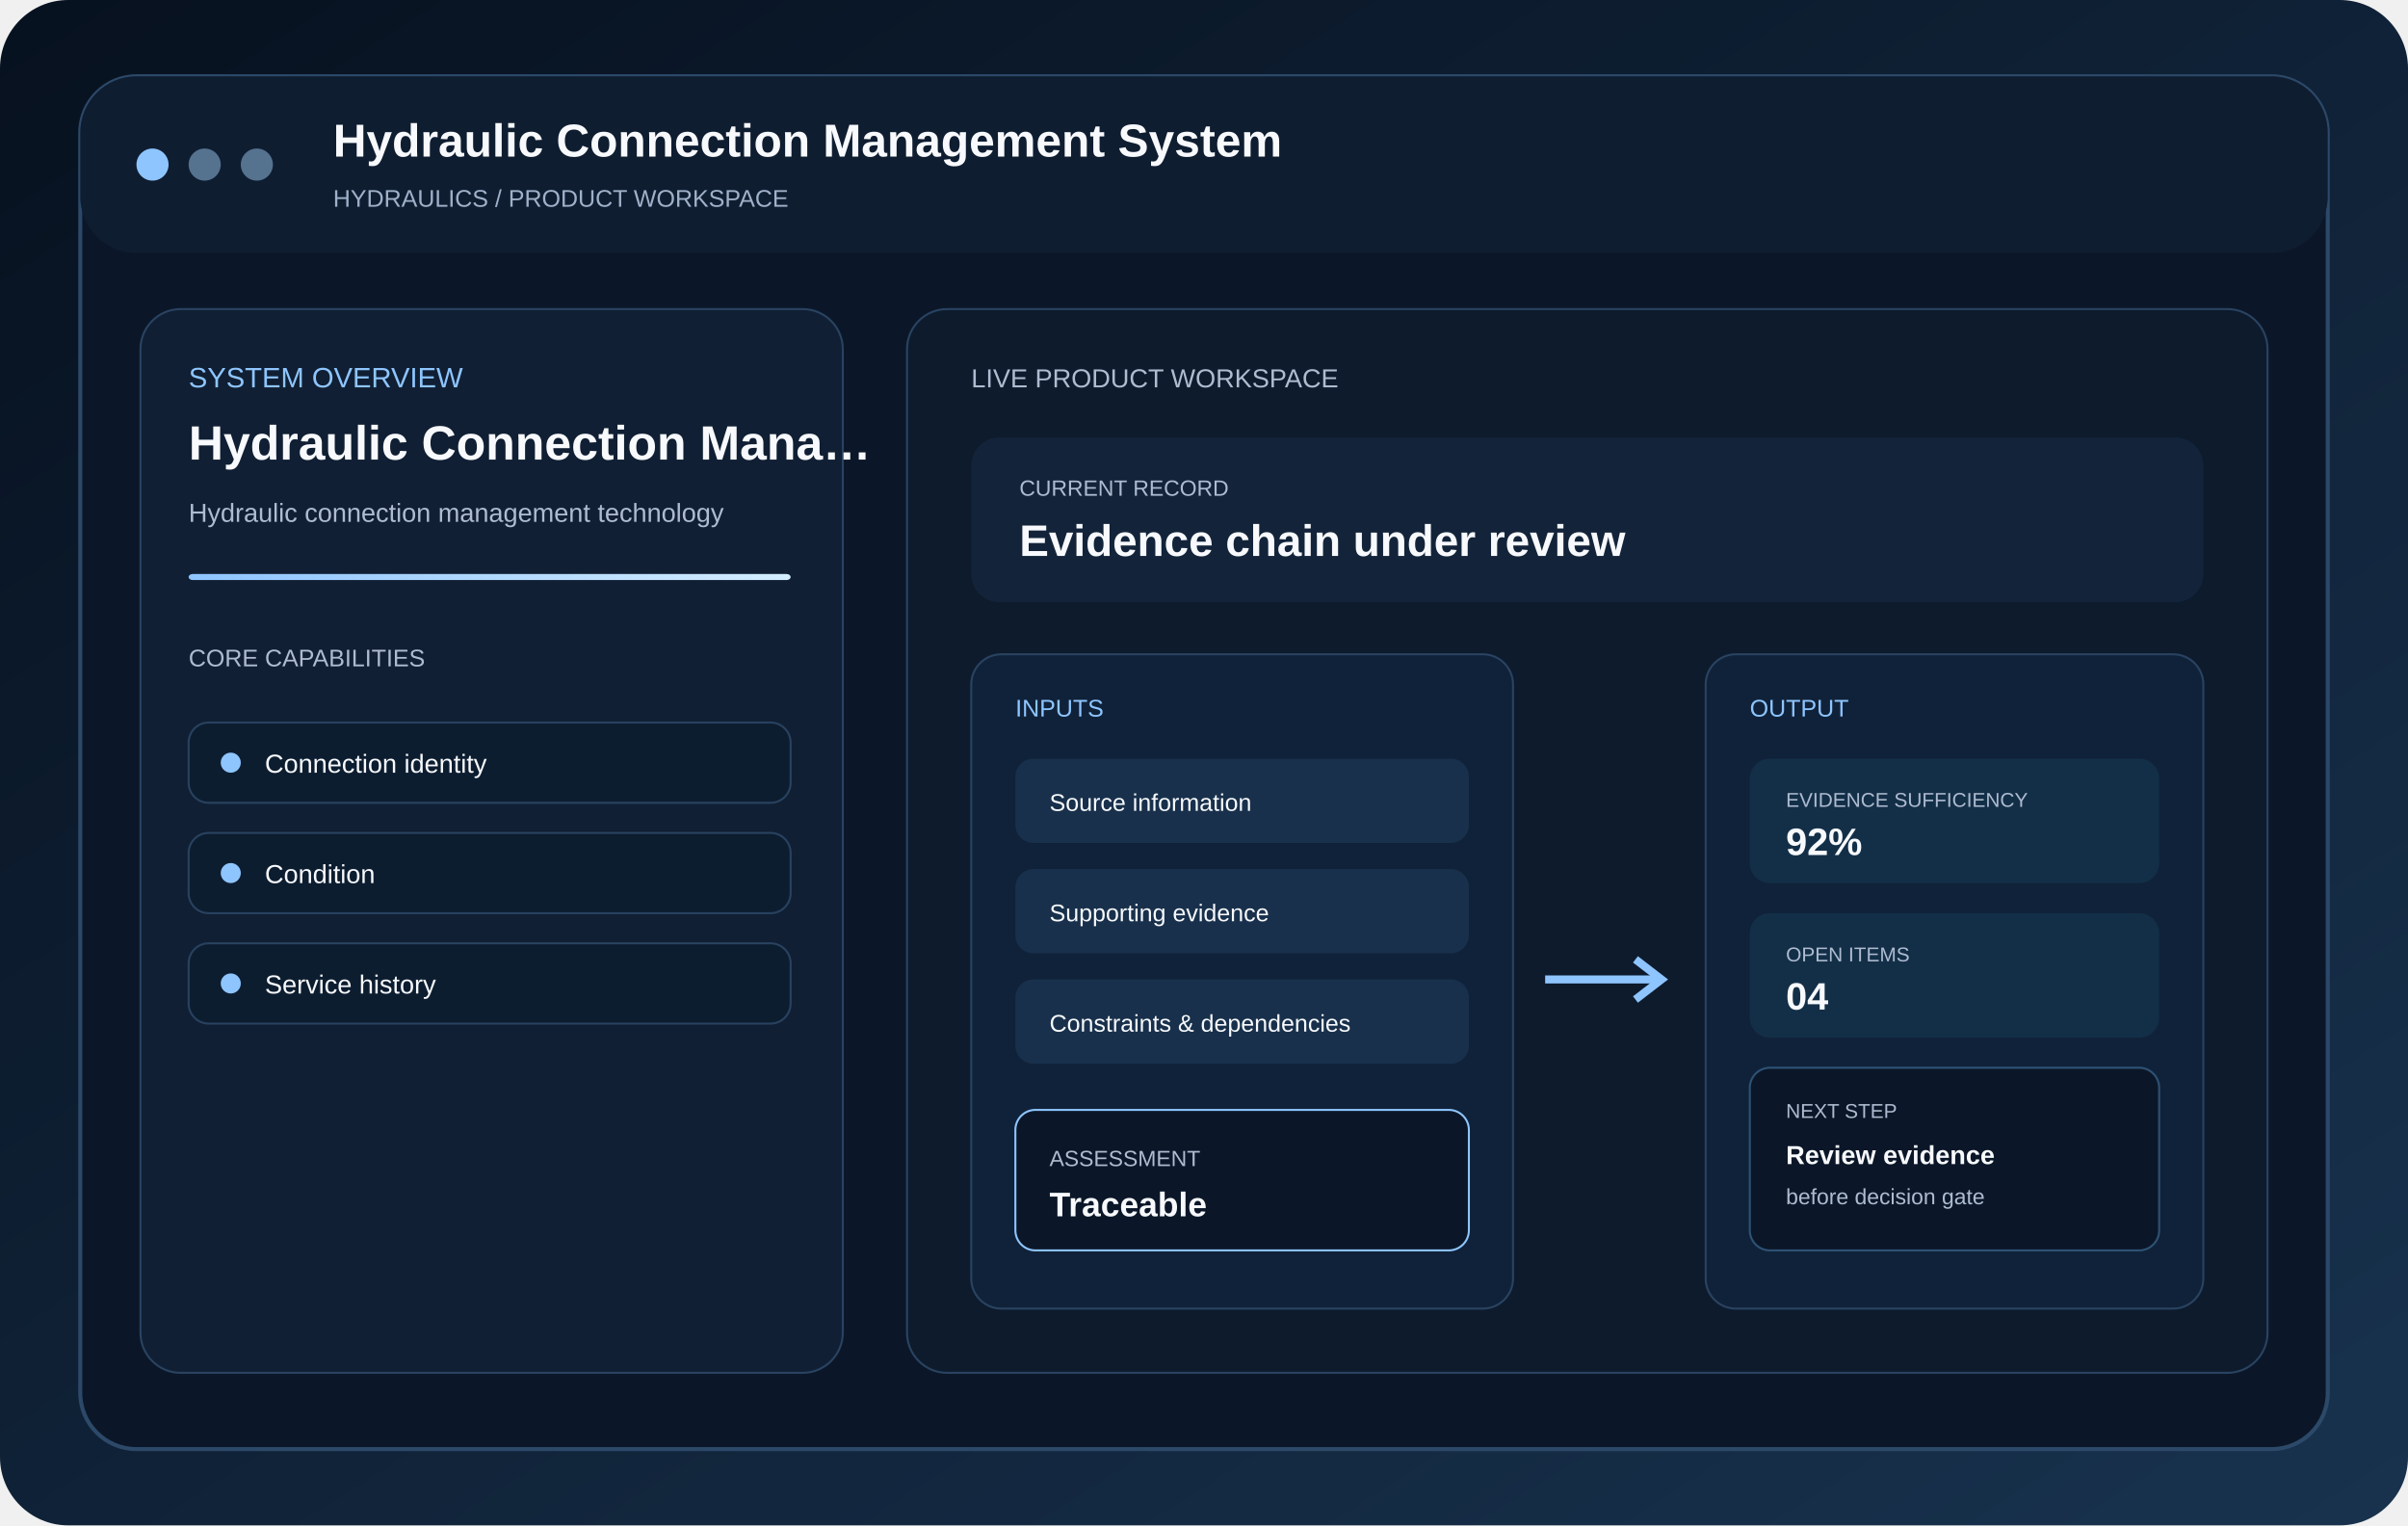
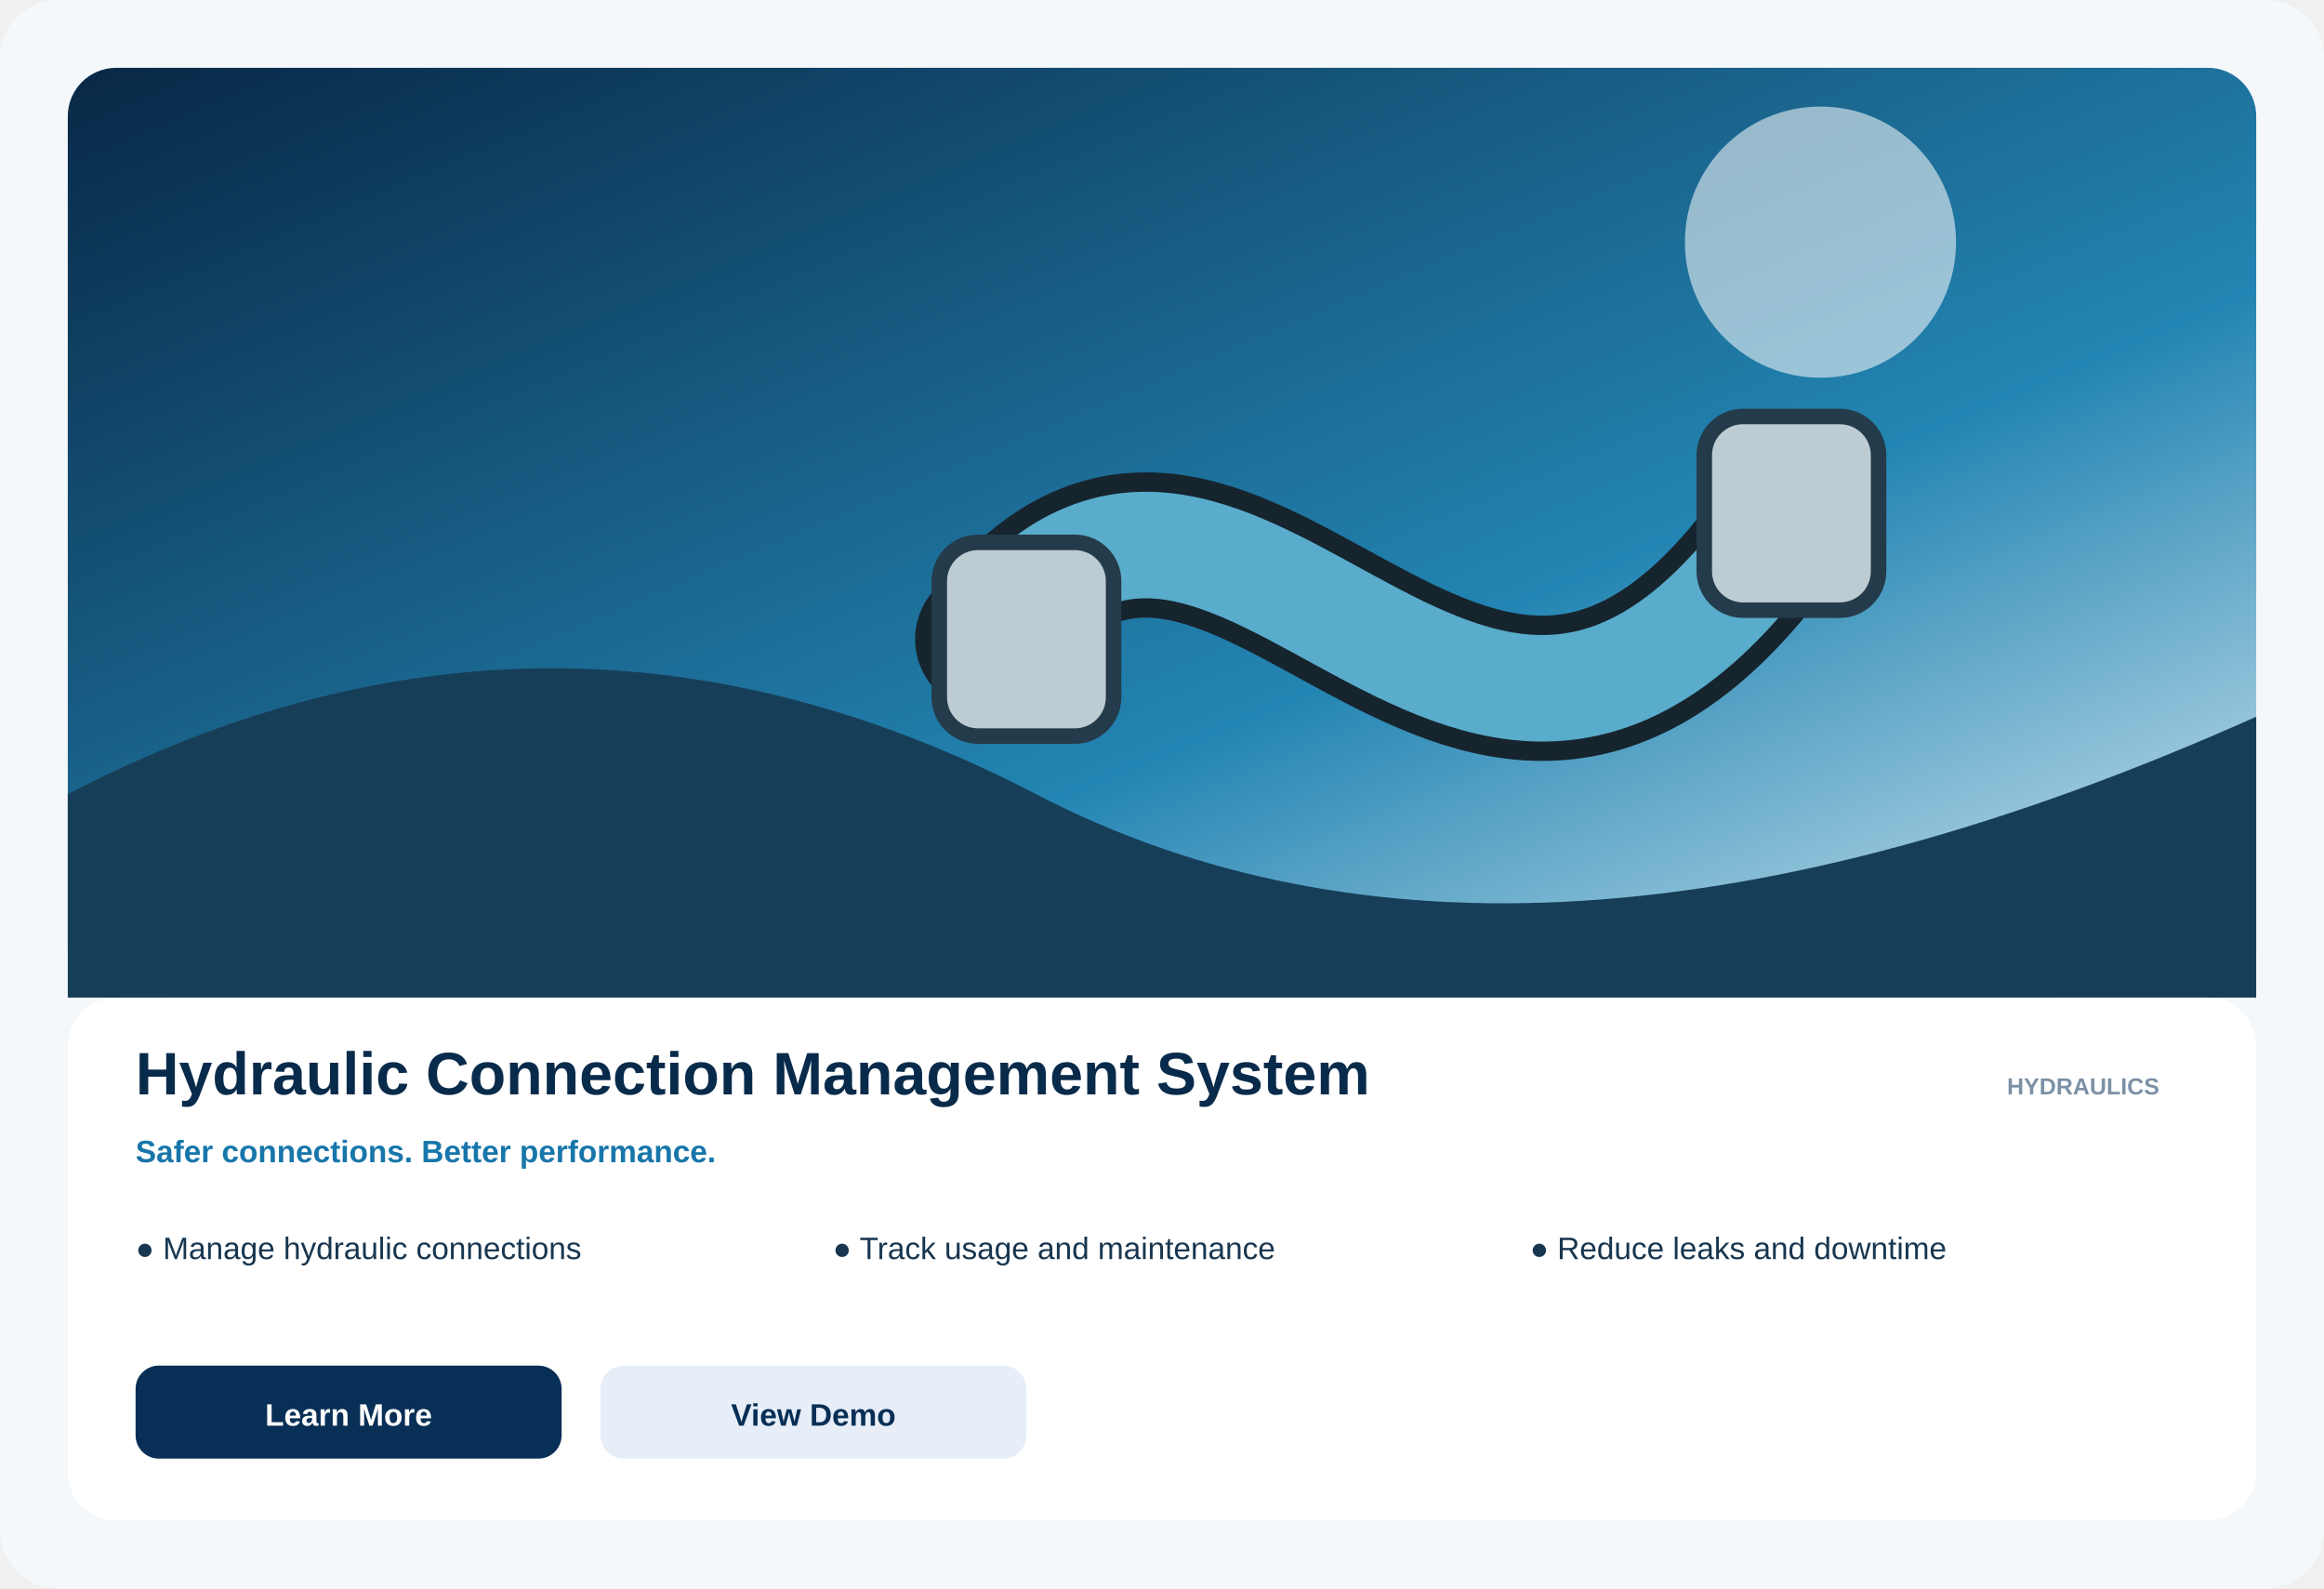
- <svg xmlns="http://www.w3.org/2000/svg" viewBox="0 0 1200 760" role="img" aria-label="Hydraulic Connection Management System professional product visual">
+ <svg xmlns="http://www.w3.org/2000/svg" viewBox="0 0 1200 820">
  <defs>
-     <linearGradient id="b" x1="0" y1="0" x2="1" y2="1">
-       <stop stop-color="#07111f" />
-       <stop offset="1" stop-color="#18324e" />
-     </linearGradient>
-     <linearGradient id="a">
-       <stop stop-color="#8ec5ff" />
-       <stop offset="1" stop-color="#d4edff" />
+     <linearGradient id="b" y2="1">
+       <stop stop-color="#082846" />
+       <stop offset=".62" stop-color="#2385b3" />
+       <stop offset="1" stop-color="#dcecf3" />
    </linearGradient>
  </defs>
-   <rect width="1200" height="760" rx="34" fill="url(#b)" />
-   <rect x="40" y="38" width="1120" height="684" rx="28" fill="#0b1728" stroke="#2c4969" stroke-width="2" />
-   <rect x="40" y="38" width="1120" height="88" rx="28" fill="#0f1d31" />
-   <circle cx="76" cy="82" r="8" fill="#8ec5ff" />
-   <circle cx="102" cy="82" r="8" fill="#55728f" />
-   <circle cx="128" cy="82" r="8" fill="#55728f" />
-   <text x="166" y="78" font-family="Arial,sans-serif" font-size="23" font-weight="700" fill="#f7f9fc">Hydraulic Connection Management System</text>
-   <text x="166" y="103" font-family="Arial,sans-serif" font-size="12" fill="#9fb1c8">HYDRAULICS  /  PRODUCT WORKSPACE</text>
-   <rect x="70" y="154" width="350" height="530" rx="20" fill="#101f33" stroke="#294361" />
-   <text x="94" y="193" font-family="Arial,sans-serif" font-size="14" fill="#8ec5ff">SYSTEM OVERVIEW</text>
-   <text x="94" y="229" font-family="Arial,sans-serif" font-size="24" font-weight="700" fill="#f7f9fc">Hydraulic Connection Mana…</text>
-   <text x="94" y="260" font-family="Arial,sans-serif" font-size="13" fill="#aebbd0">Hydraulic connection management technology</text>
-   <rect x="94" y="286" width="300" height="3" rx="2" fill="url(#a)" />
-   <text x="94" y="332" font-family="Arial,sans-serif" font-size="12" fill="#aebbd0">CORE CAPABILITIES</text>
-   <g transform="translate(94 360)">
-     <rect width="300" height="40" rx="10" fill="#0d1d30" stroke="#28425f" />
-     <circle cx="21" cy="20" r="5" fill="#8ec5ff" />
-     <text x="38" y="25" font-family="Arial,sans-serif" font-size="13" fill="#f7f9fc">Connection identity</text>
-   </g>
-   <g transform="translate(94 415)">
-     <rect width="300" height="40" rx="10" fill="#0d1d30" stroke="#28425f" />
-     <circle cx="21" cy="20" r="5" fill="#8ec5ff" />
-     <text x="38" y="25" font-family="Arial,sans-serif" font-size="13" fill="#f7f9fc">Condition</text>
-   </g>
-   <g transform="translate(94 470)">
-     <rect width="300" height="40" rx="10" fill="#0d1d30" stroke="#28425f" />
-     <circle cx="21" cy="20" r="5" fill="#8ec5ff" />
-     <text x="38" y="25" font-family="Arial,sans-serif" font-size="13" fill="#f7f9fc">Service history</text>
-   </g>
-   <rect x="452" y="154" width="678" height="530" rx="20" fill="#0d1b2d" stroke="#294361" />
-   <text x="484" y="193" font-family="Arial,sans-serif" font-size="13" fill="#aebbd0">LIVE PRODUCT WORKSPACE</text>
-   <rect x="484" y="218" width="614" height="82" rx="14" fill="#13243a" />
-   <text x="508" y="247" font-family="Arial,sans-serif" font-size="11" fill="#aebbd0">CURRENT RECORD</text>
-   <text x="508" y="277" font-family="Arial,sans-serif" font-size="22" font-weight="700" fill="#f7f9fc">Evidence chain under review</text>
-   <rect x="484" y="326" width="270" height="326" rx="15" fill="#102239" stroke="#294361" />
-   <text x="506" y="357" font-family="Arial,sans-serif" font-size="12" fill="#8ec5ff">INPUTS</text>
-   <rect x="506" y="378" width="226" height="42" rx="9" fill="#18304b" />
-   <text x="523" y="404" font-family="Arial,sans-serif" font-size="12" fill="#f7f9fc">Source information</text>
-   <rect x="506" y="433" width="226" height="42" rx="9" fill="#18304b" />
-   <text x="523" y="459" font-family="Arial,sans-serif" font-size="12" fill="#f7f9fc">Supporting evidence</text>
-   <rect x="506" y="488" width="226" height="42" rx="9" fill="#18304b" />
-   <text x="523" y="514" font-family="Arial,sans-serif" font-size="12" fill="#f7f9fc">Constraints &amp; dependencies</text>
-   <rect x="506" y="553" width="226" height="70" rx="10" fill="#0b1728" stroke="#8ec5ff" />
-   <text x="523" y="581" font-family="Arial,sans-serif" font-size="11" fill="#aebbd0">ASSESSMENT</text>
-   <text x="523" y="606" font-family="Arial,sans-serif" font-size="17" font-weight="700" fill="#f7f9fc">Traceable</text>
-   <path d="M770 488h55" stroke="#8ec5ff" stroke-width="4" />
-   <path d="M815 478l13 10-13 10" fill="none" stroke="#8ec5ff" stroke-width="4" />
-   <rect x="850" y="326" width="248" height="326" rx="15" fill="#102239" stroke="#294361" />
-   <text x="872" y="357" font-family="Arial,sans-serif" font-size="12" fill="#8ec5ff">OUTPUT</text>
-   <rect x="872" y="378" width="204" height="62" rx="10" fill="#132f48" />
-   <text x="890" y="402" font-family="Arial,sans-serif" font-size="10" fill="#aebbd0">EVIDENCE SUFFICIENCY</text>
-   <text x="890" y="426" font-family="Arial,sans-serif" font-size="19" font-weight="700" fill="#f7f9fc">92%</text>
-   <rect x="872" y="455" width="204" height="62" rx="10" fill="#132f48" />
-   <text x="890" y="479" font-family="Arial,sans-serif" font-size="10" fill="#aebbd0">OPEN ITEMS</text>
-   <text x="890" y="503" font-family="Arial,sans-serif" font-size="19" font-weight="700" fill="#f7f9fc">04</text>
-   <rect x="872" y="532" width="204" height="91" rx="10" fill="#0b1728" stroke="#2e5275" />
-   <text x="890" y="557" font-family="Arial,sans-serif" font-size="10" fill="#aebbd0">NEXT STEP</text>
-   <text x="890" y="580" font-family="Arial,sans-serif" font-size="13" font-weight="700" fill="#f7f9fc">Review evidence</text>
-   <text x="890" y="600" font-family="Arial,sans-serif" font-size="11" fill="#aebbd0">before decision gate</text>
+   <rect width="1200" height="820" rx="30" fill="#f4f8fb" />
+   <rect x="35" y="35" width="1130" height="480" rx="25" fill="url(#b)" />
+   <circle cx="940" cy="125" r="70" fill="#fff" opacity=".55" />
+   <path d="M35 410q250-130 500 0t630-40v145H35Z" fill="#173e58" />
+   <path d="M510 330C640 160 760 510 925 265" fill="none" stroke="#16242e" stroke-width="75" stroke-linecap="round" />
+   <path d="M510 330C640 160 760 510 925 265" fill="none" stroke="#59accb" stroke-width="55" stroke-linecap="round" />
+   <rect x="485" y="280" width="90" height="100" rx="20" fill="#bdcbd2" stroke="#233b4a" stroke-width="8" />
+   <rect x="880" y="215" width="90" height="100" rx="20" fill="#bdcbd2" stroke="#233b4a" stroke-width="8" />
+   <rect x="35" y="515" width="1130" height="270" rx="25" fill="#fff" />
+   <text x="70" y="565" font-family="Arial" font-size="31" font-weight="700" fill="#092b4b">Hydraulic Connection Management System</text>
+   <text x="70" y="600" font-family="Arial" font-size="16" font-weight="700" fill="#1776aa">Safer connections. Better performance.</text>
+   <text x="70" y="650" font-family="Arial" font-size="16" fill="#18364f">●  Manage hydraulic connections</text>
+   <text x="430" y="650" font-family="Arial" font-size="16" fill="#18364f">●  Track usage and maintenance</text>
+   <text x="790" y="650" font-family="Arial" font-size="16" fill="#18364f">●  Reduce leaks and downtime</text>
+   <rect x="70" y="705" width="220" height="48" rx="12" fill="#082f55" />
+   <text x="180" y="736" text-anchor="middle" font-family="Arial" font-size="16" font-weight="700" fill="#fff">Learn More</text>
+   <rect x="310" y="705" width="220" height="48" rx="12" fill="#e7eef8" />
+   <text x="420" y="736" text-anchor="middle" font-family="Arial" font-size="16" font-weight="700" fill="#082f55">View Demo</text>
+   <text x="1115" y="565" text-anchor="end" font-family="Arial" font-size="12" font-weight="700" fill="#7c91a5">HYDRAULICS</text>
</svg>
